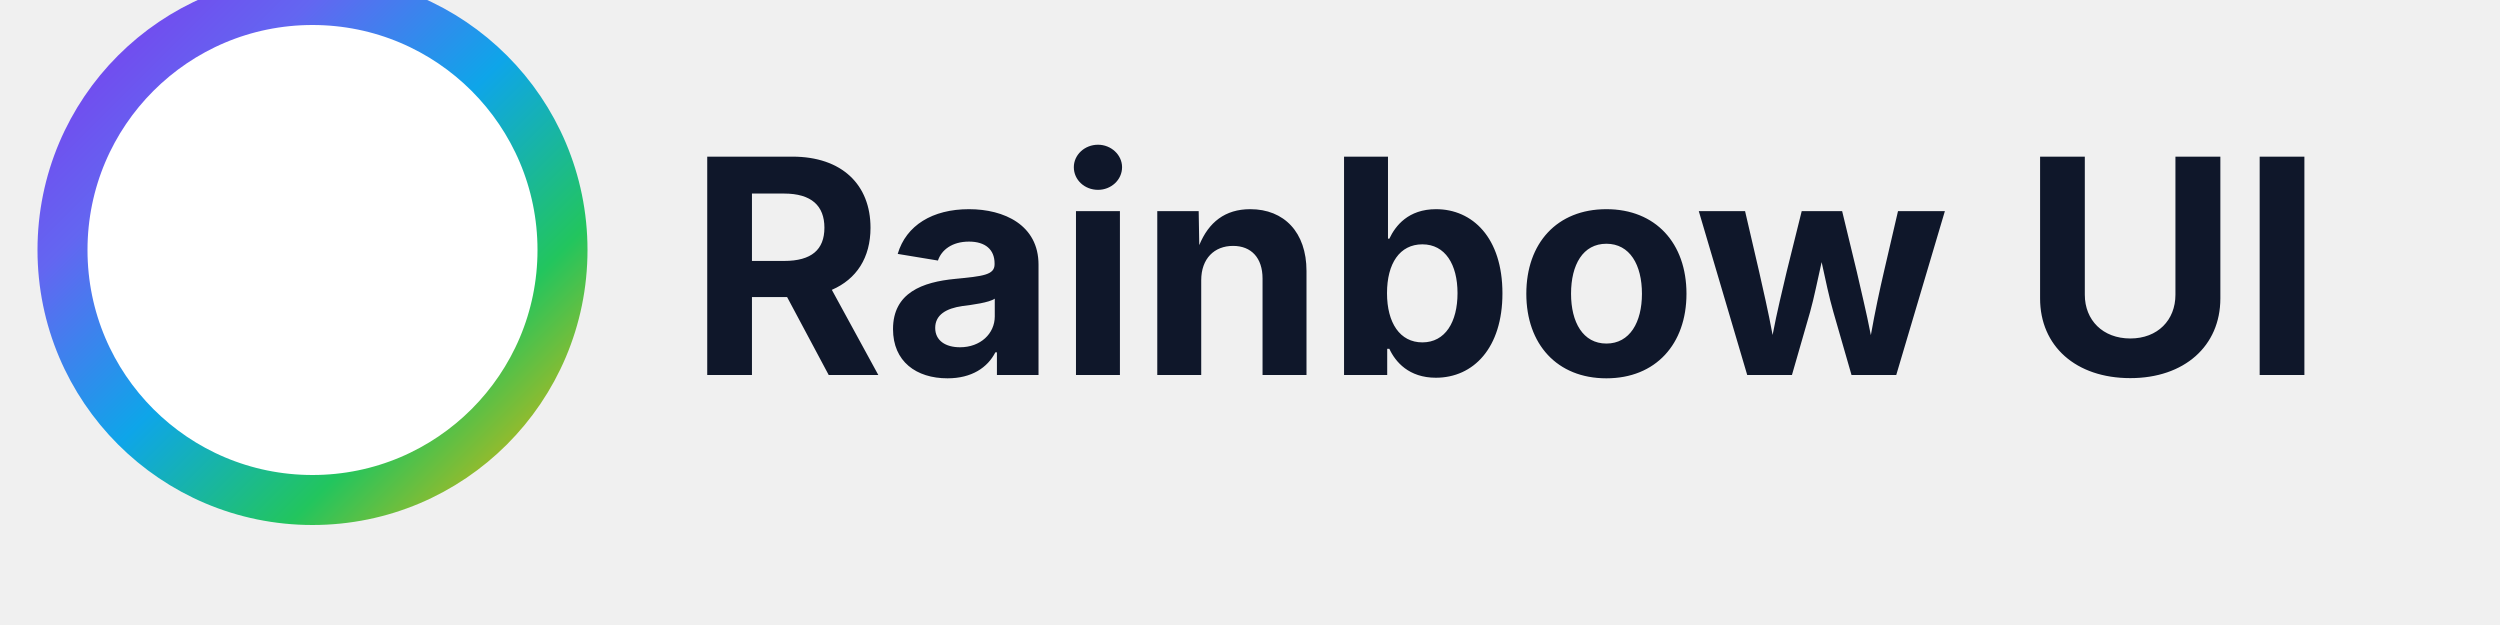
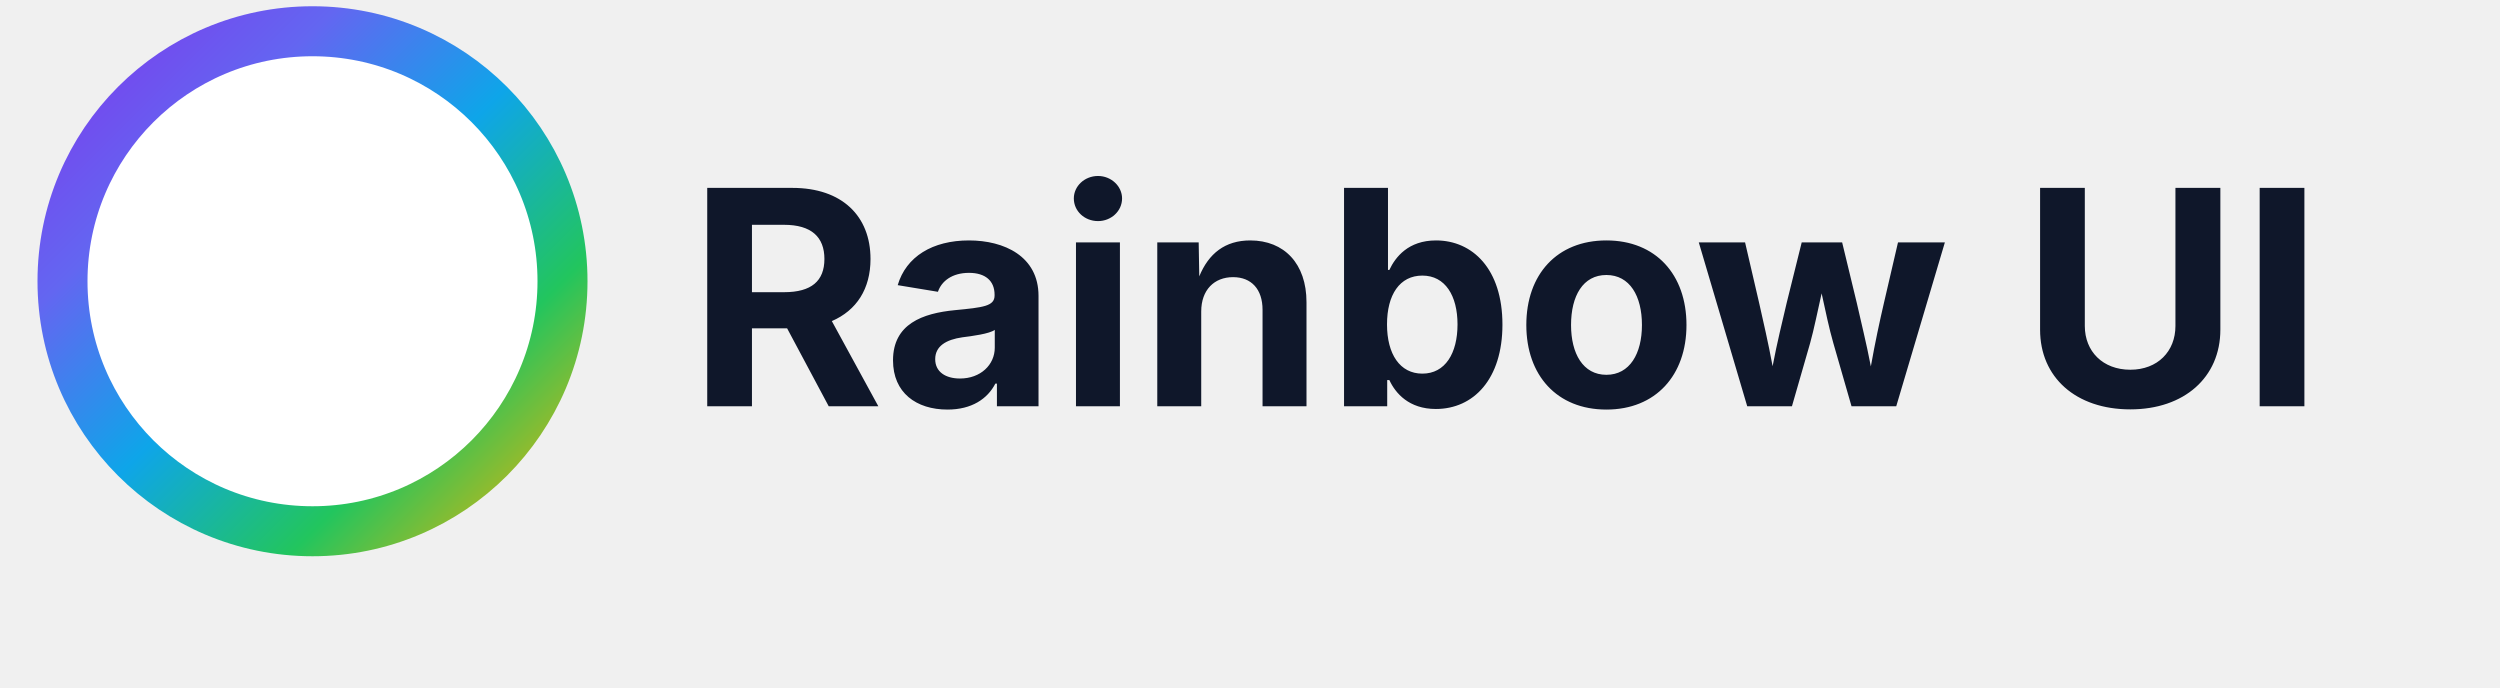
- <svg xmlns="http://www.w3.org/2000/svg" width="200px" height="50px" viewBox="0 0 200 50" version="1.1">
+ <svg xmlns="http://www.w3.org/2000/svg" width="200px" height="55px" viewBox="0 0 200 50" version="1.1">
  <defs>
    <linearGradient x1="0%" y1="0%" x2="100%" y2="100%" id="rainbowGradient">
      <stop stop-color="#7c3aed" offset="0%" />
      <stop stop-color="#6366f1" offset="25%" />
      <stop stop-color="#0ea5e9" offset="50%" />
      <stop stop-color="#22c55e" offset="75%" />
      <stop stop-color="#eab308" offset="100%" />
    </linearGradient>
  </defs>
  <g stroke="none" stroke-width="1" fill="none" fill-rule="evenodd">
    <path d="M25,40 C36.046,40 45,31.046 45,20 C45,8.954 36.046,0 25,0 C13.954,0 5,8.954 5,20 C5,31.046 13.954,40 25,40 Z" stroke="url(#rainbowGradient)" stroke-width="4" stroke-linecap="round" fill="#FFFFFF">
        </path>
    <text font-family="Inter, sans-serif" font-size="24" font-weight="700" fill="#0f172a">
      <tspan x="55" y="30">Rainbow UI</tspan>
    </text>
  </g>
</svg>
